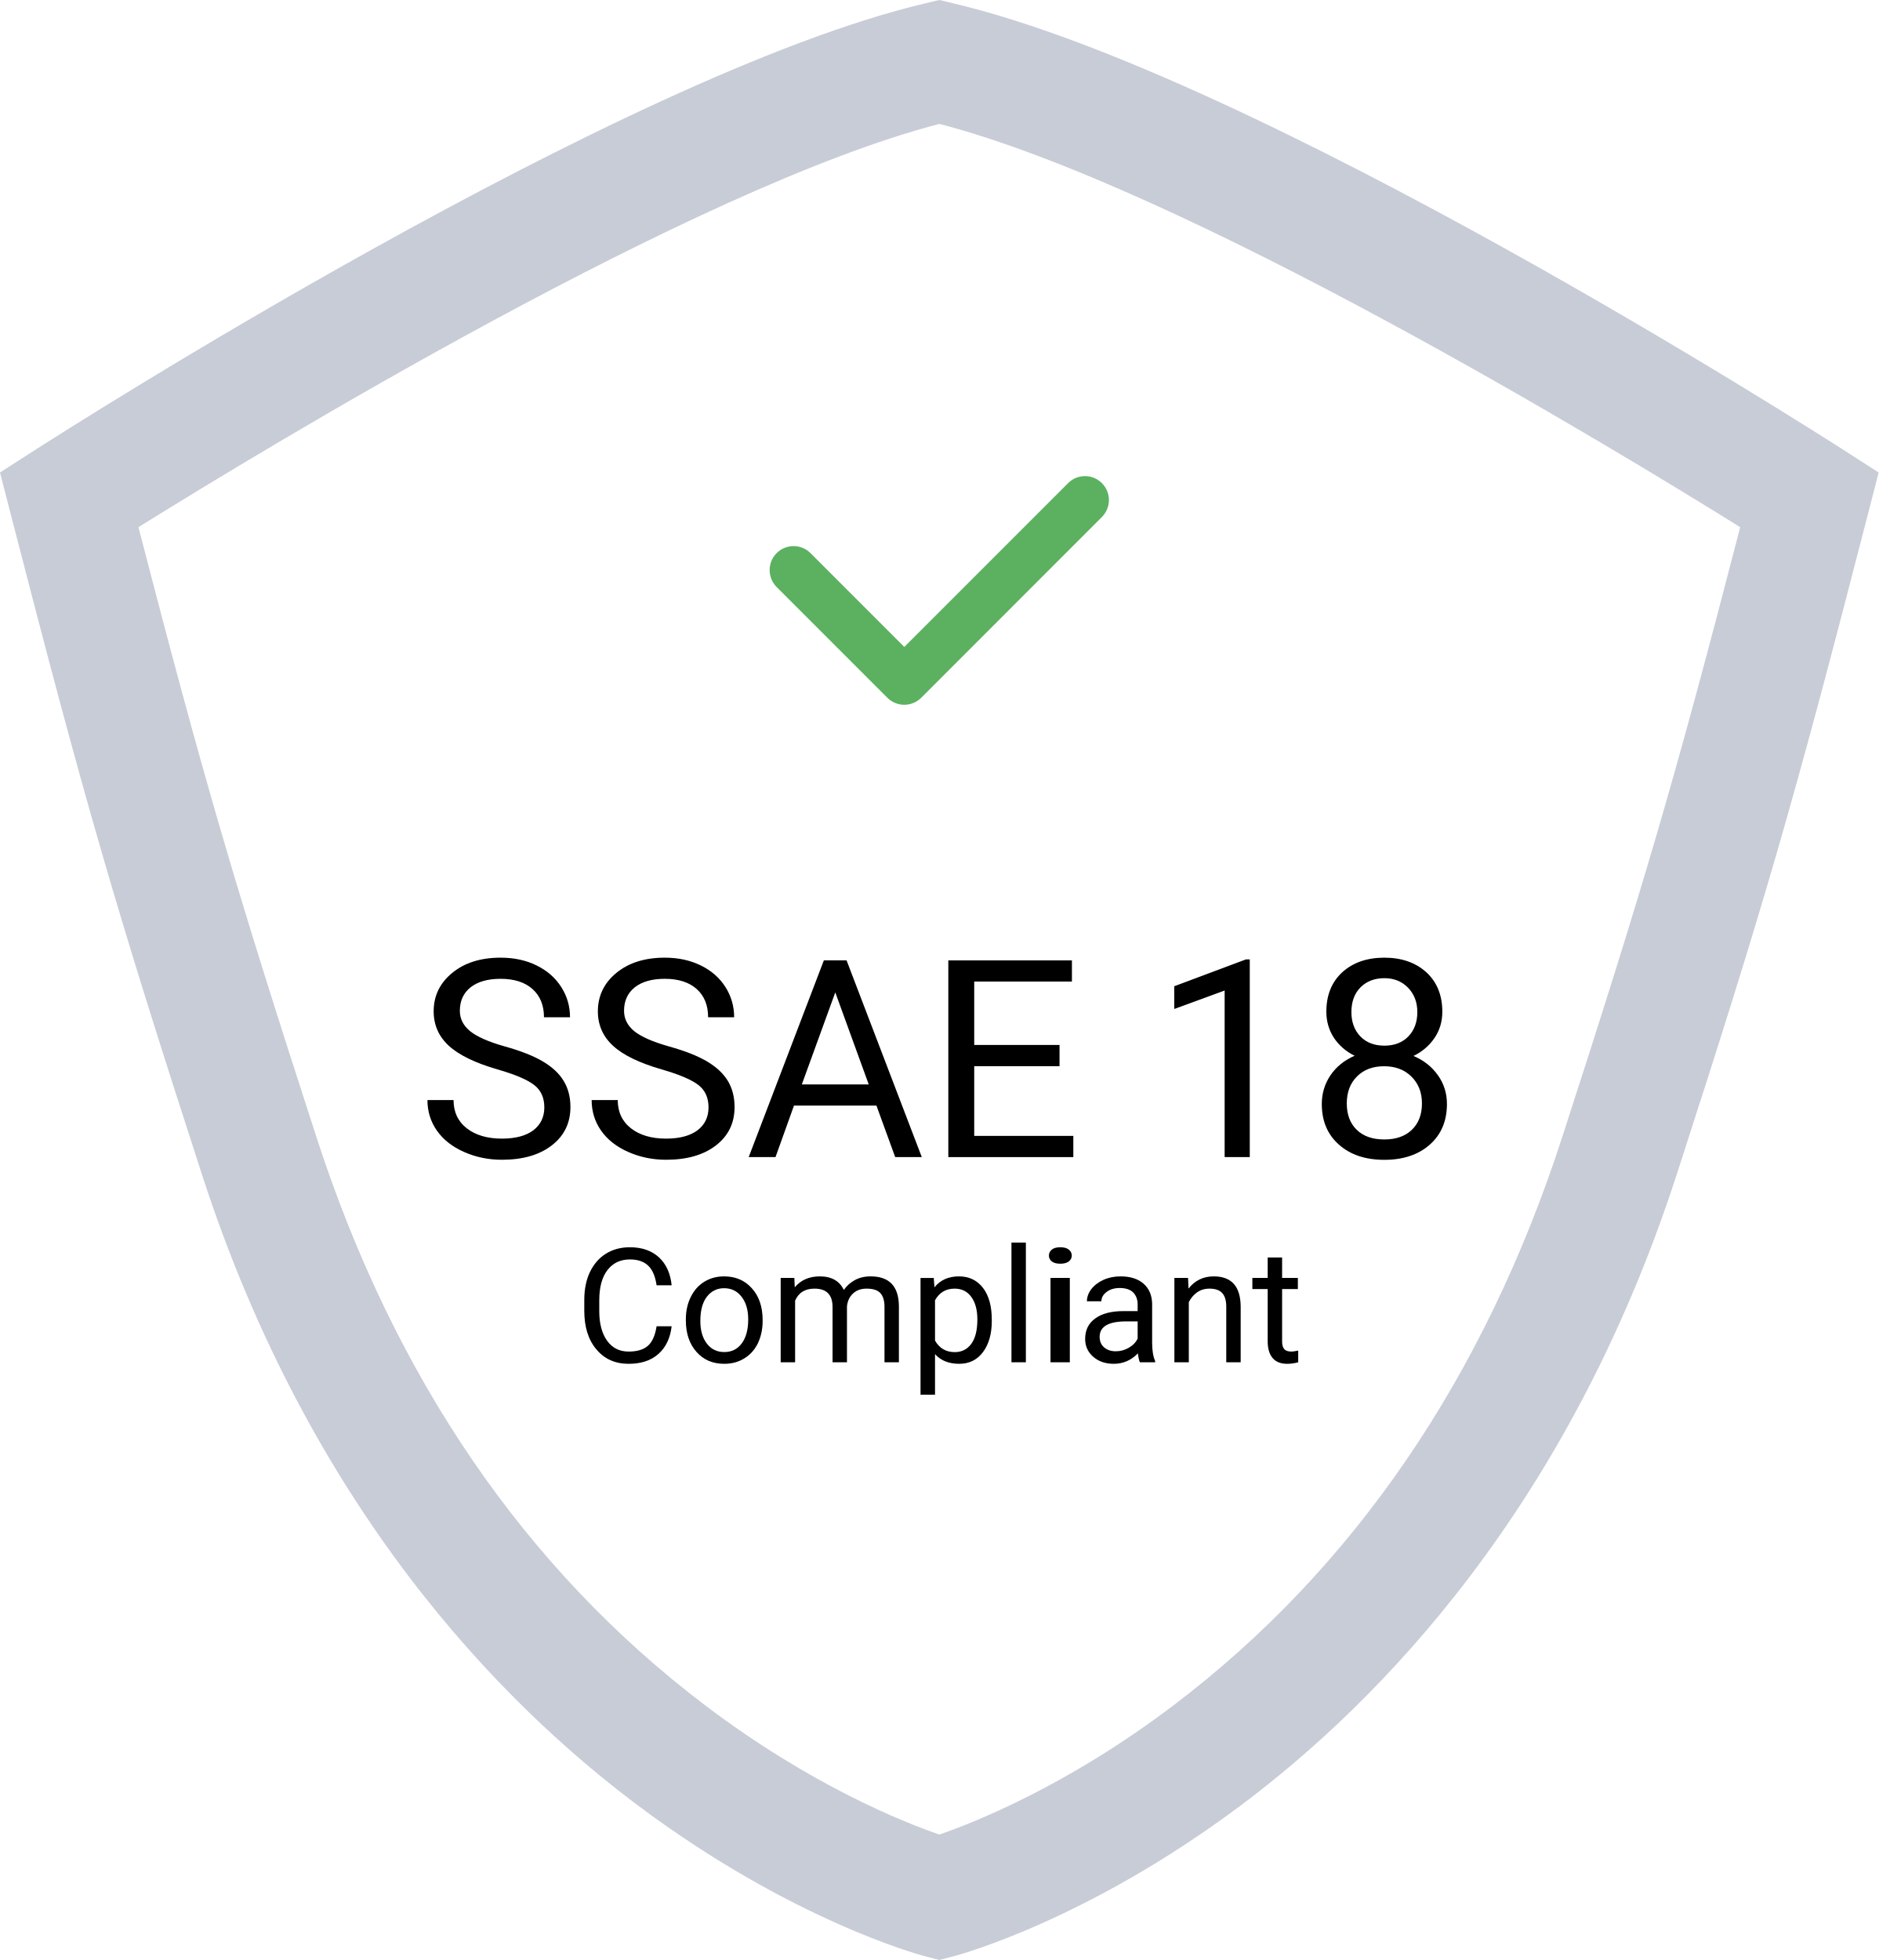
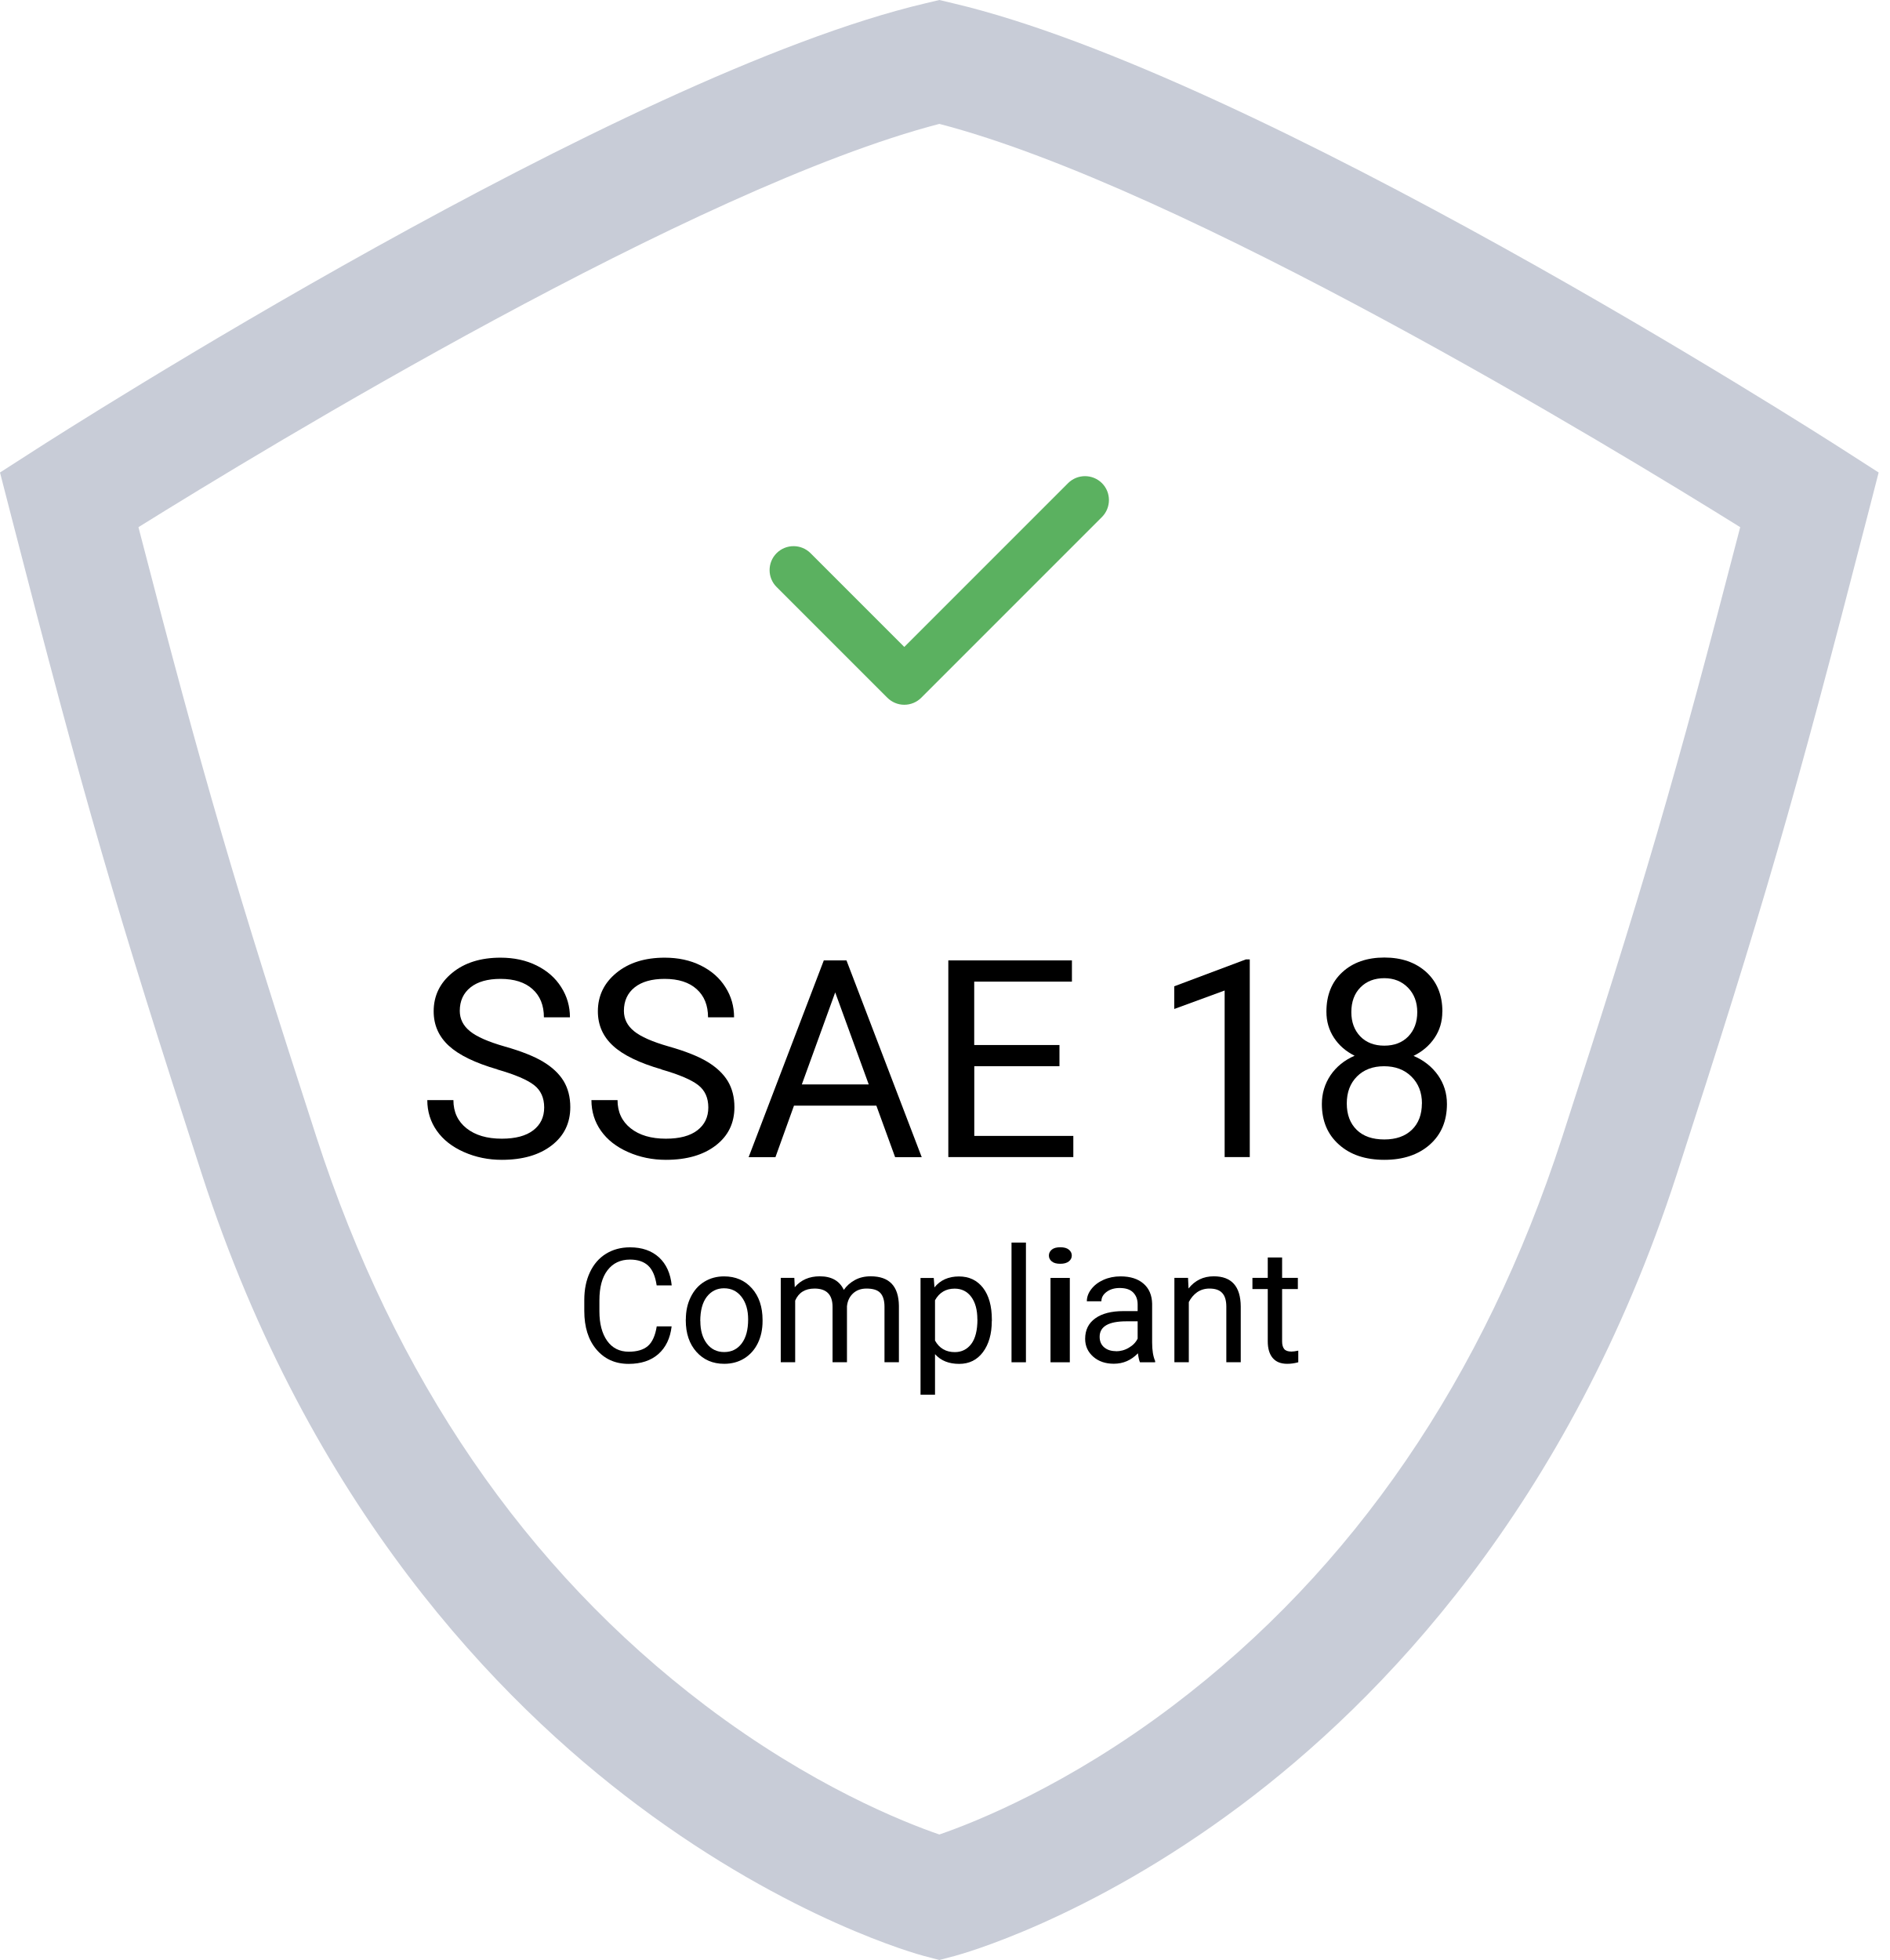
- <svg xmlns="http://www.w3.org/2000/svg" width="27" height="28" viewBox="0 0 27 28" fill="none">
-   <g id="ssae-logo">
-     <path id="Fill 1" fill-rule="evenodd" clip-rule="evenodd" d="M1.978 7.531C2.915 11.149 3.36 12.666 4.522 16.247C5.637 19.685 7.506 22.416 10.079 24.365C11.588 25.508 12.911 26.032 13.421 26.208C13.93 26.032 15.253 25.508 16.762 24.365C19.335 22.416 21.204 19.685 22.319 16.247C23.48 12.666 23.926 11.149 24.863 7.531C23.04 6.396 16.914 2.677 13.421 1.77C9.927 2.677 3.801 6.396 1.978 7.531ZM13.421 28L13.2 27.942C13.124 27.922 11.296 27.426 9.114 25.792C7.123 24.302 4.425 21.528 2.885 16.778C1.647 12.96 1.214 11.463 0.155 7.352L0 6.75L0.523 6.414C0.862 6.197 8.877 1.069 13.223 0.047L13.421 0L13.617 0.047C17.964 1.069 25.979 6.197 26.318 6.414L26.841 6.75L26.686 7.352C25.628 11.463 25.194 12.96 23.956 16.778C22.416 21.528 19.718 24.302 17.727 25.792C15.545 27.426 13.717 27.922 13.641 27.942L13.421 28Z" fill="#C8CCD7" />
-     <path id="Fill 4" fill-rule="evenodd" clip-rule="evenodd" d="M9.596 18.947C9.576 19.118 9.512 19.25 9.406 19.343C9.3 19.437 9.158 19.483 8.981 19.483C8.79 19.483 8.636 19.415 8.521 19.277C8.405 19.14 8.348 18.956 8.348 18.726V18.57C8.348 18.42 8.374 18.287 8.428 18.173C8.483 18.059 8.559 17.971 8.657 17.91C8.756 17.848 8.87 17.818 9 17.818C9.172 17.818 9.31 17.866 9.415 17.962C9.518 18.058 9.579 18.191 9.596 18.361H9.381C9.362 18.232 9.322 18.138 9.26 18.08C9.198 18.021 9.111 17.992 9 17.992C8.864 17.992 8.756 18.043 8.679 18.144C8.601 18.245 8.562 18.389 8.562 18.575V18.733C8.562 18.909 8.6 19.049 8.673 19.152C8.747 19.256 8.849 19.308 8.981 19.308C9.1 19.308 9.191 19.282 9.254 19.228C9.318 19.174 9.36 19.08 9.381 18.947H9.596Z" fill="black" />
-     <path id="Fill 6" fill-rule="evenodd" clip-rule="evenodd" d="M10.006 18.872C10.006 19.006 10.037 19.113 10.099 19.194C10.161 19.275 10.244 19.315 10.348 19.315C10.453 19.315 10.536 19.274 10.597 19.192C10.659 19.11 10.69 18.995 10.69 18.848C10.69 18.715 10.659 18.608 10.596 18.526C10.533 18.444 10.45 18.403 10.345 18.403C10.244 18.403 10.162 18.444 10.099 18.525C10.037 18.606 10.006 18.721 10.006 18.872ZM9.799 18.848C9.799 18.73 9.822 18.623 9.869 18.529C9.915 18.435 9.979 18.362 10.062 18.311C10.145 18.26 10.239 18.234 10.345 18.234C10.509 18.234 10.642 18.291 10.743 18.405C10.845 18.518 10.896 18.669 10.896 18.858V18.872C10.896 18.989 10.873 19.094 10.829 19.188C10.784 19.281 10.719 19.354 10.635 19.405C10.552 19.457 10.456 19.483 10.348 19.483C10.184 19.483 10.052 19.427 9.951 19.313C9.85 19.199 9.799 19.049 9.799 18.862V18.848Z" fill="black" />
-     <path id="Fill 8" fill-rule="evenodd" clip-rule="evenodd" d="M11.349 18.256L11.355 18.39C11.443 18.286 11.562 18.234 11.712 18.234C11.88 18.234 11.995 18.299 12.056 18.428C12.096 18.37 12.148 18.323 12.212 18.288C12.276 18.252 12.352 18.234 12.44 18.234C12.704 18.234 12.839 18.374 12.843 18.654V19.461H12.637V18.666C12.637 18.58 12.617 18.516 12.578 18.473C12.539 18.43 12.473 18.409 12.38 18.409C12.303 18.409 12.24 18.431 12.189 18.477C12.139 18.523 12.109 18.584 12.101 18.662V19.461H11.895V18.672C11.895 18.496 11.809 18.409 11.637 18.409C11.502 18.409 11.41 18.466 11.36 18.581V19.461H11.154V18.256H11.349Z" fill="black" />
-     <path id="Fill 10" fill-rule="evenodd" clip-rule="evenodd" d="M13.964 18.849C13.964 18.713 13.935 18.606 13.877 18.527C13.82 18.448 13.74 18.409 13.639 18.409C13.515 18.409 13.421 18.464 13.359 18.575V19.151C13.42 19.26 13.515 19.316 13.642 19.316C13.74 19.316 13.819 19.276 13.877 19.198C13.935 19.119 13.964 19.003 13.964 18.849ZM14.17 18.872C14.17 19.055 14.128 19.203 14.044 19.316C13.961 19.427 13.847 19.483 13.704 19.483C13.557 19.483 13.442 19.437 13.359 19.345V19.924H13.152V18.257H13.341L13.351 18.39C13.435 18.286 13.551 18.234 13.7 18.234C13.845 18.234 13.96 18.289 14.044 18.398C14.128 18.507 14.17 18.659 14.17 18.853V18.872Z" fill="black" />
-     <path id="Fill 12" fill-rule="evenodd" clip-rule="evenodd" d="M14.451 19.461H14.657V17.751H14.451V19.461Z" fill="black" />
-     <path id="Fill 14" fill-rule="evenodd" clip-rule="evenodd" d="M15.009 19.461H15.285V18.256H15.009V19.461ZM14.986 17.936C14.986 17.904 15 17.875 15.027 17.852C15.054 17.829 15.095 17.818 15.149 17.818C15.203 17.818 15.243 17.829 15.271 17.852C15.299 17.875 15.313 17.904 15.313 17.936C15.313 17.97 15.299 17.998 15.271 18.02C15.243 18.042 15.203 18.053 15.149 18.053C15.095 18.053 15.054 18.042 15.027 18.02C15 17.998 14.986 17.97 14.986 17.936Z" fill="black" />
-     <path id="Fill 15" fill-rule="evenodd" clip-rule="evenodd" d="M15.943 19.304C16.008 19.304 16.07 19.287 16.127 19.254C16.186 19.22 16.228 19.177 16.254 19.123V18.877H16.092C15.838 18.877 15.711 18.95 15.711 19.098C15.711 19.162 15.733 19.213 15.776 19.249C15.819 19.286 15.874 19.304 15.943 19.304ZM16.286 19.461C16.275 19.437 16.265 19.395 16.258 19.334C16.161 19.433 16.046 19.483 15.913 19.483C15.793 19.483 15.695 19.449 15.619 19.382C15.542 19.315 15.504 19.23 15.504 19.127C15.504 19.001 15.552 18.904 15.648 18.835C15.743 18.765 15.878 18.73 16.052 18.73H16.254V18.636C16.254 18.563 16.232 18.507 16.19 18.463C16.146 18.421 16.082 18.4 15.998 18.4C15.924 18.4 15.862 18.418 15.812 18.455C15.762 18.493 15.736 18.537 15.736 18.59H15.529C15.529 18.53 15.55 18.472 15.592 18.416C15.636 18.36 15.694 18.316 15.767 18.283C15.841 18.25 15.922 18.234 16.01 18.234C16.15 18.234 16.259 18.269 16.338 18.338C16.418 18.408 16.458 18.503 16.461 18.625V19.179C16.461 19.29 16.475 19.378 16.504 19.443V19.461H16.286Z" fill="black" />
-     <path id="Fill 16" fill-rule="evenodd" clip-rule="evenodd" d="M16.974 18.256L16.981 18.408C17.072 18.292 17.193 18.234 17.341 18.234C17.596 18.234 17.724 18.378 17.726 18.665V19.461H17.52V18.664C17.52 18.577 17.5 18.513 17.461 18.471C17.422 18.429 17.362 18.409 17.279 18.409C17.212 18.409 17.154 18.427 17.103 18.462C17.053 18.498 17.013 18.545 16.985 18.602V19.461H16.779V18.256H16.974Z" fill="black" />
-     <path id="Fill 17" fill-rule="evenodd" clip-rule="evenodd" d="M18.318 17.964V18.256H18.543V18.415H18.318V19.163C18.318 19.212 18.327 19.247 18.348 19.272C18.368 19.296 18.402 19.308 18.451 19.308C18.474 19.308 18.506 19.303 18.548 19.294V19.461C18.494 19.476 18.442 19.483 18.39 19.483C18.298 19.483 18.229 19.456 18.182 19.4C18.135 19.344 18.112 19.265 18.112 19.163V18.415H17.893V18.256H18.112V17.964H18.318Z" fill="black" />
-     <path id="Fill 18" fill-rule="evenodd" clip-rule="evenodd" d="M7.107 15.277C6.79 15.185 6.558 15.073 6.413 14.94C6.268 14.807 6.196 14.643 6.196 14.447C6.196 14.226 6.285 14.042 6.462 13.898C6.638 13.753 6.869 13.681 7.152 13.681C7.345 13.681 7.517 13.718 7.668 13.793C7.819 13.867 7.936 13.97 8.019 14.101C8.103 14.232 8.144 14.376 8.144 14.532H7.772C7.772 14.361 7.717 14.227 7.609 14.13C7.501 14.033 7.349 13.983 7.152 13.983C6.969 13.983 6.826 14.024 6.724 14.104C6.622 14.185 6.57 14.297 6.57 14.44C6.57 14.555 6.619 14.651 6.717 14.731C6.814 14.81 6.979 14.883 7.212 14.949C7.446 15.014 7.628 15.087 7.76 15.166C7.892 15.245 7.991 15.337 8.054 15.443C8.118 15.548 8.15 15.673 8.15 15.815C8.15 16.043 8.061 16.226 7.883 16.363C7.706 16.5 7.468 16.568 7.171 16.568C6.978 16.568 6.798 16.531 6.631 16.457C6.463 16.383 6.334 16.282 6.243 16.153C6.153 16.025 6.107 15.879 6.107 15.715H6.48C6.48 15.885 6.543 16.02 6.668 16.118C6.793 16.216 6.961 16.266 7.171 16.266C7.367 16.266 7.517 16.225 7.621 16.146C7.725 16.066 7.777 15.957 7.777 15.82C7.777 15.682 7.729 15.575 7.632 15.5C7.536 15.425 7.361 15.35 7.107 15.277Z" fill="black" />
-     <path id="Fill 19" fill-rule="evenodd" clip-rule="evenodd" d="M9.453 15.277C9.135 15.185 8.903 15.073 8.759 14.94C8.614 14.807 8.542 14.643 8.542 14.447C8.542 14.226 8.631 14.042 8.807 13.898C8.984 13.753 9.214 13.681 9.498 13.681C9.691 13.681 9.862 13.718 10.014 13.793C10.165 13.867 10.282 13.97 10.365 14.101C10.448 14.232 10.489 14.376 10.489 14.532H10.117C10.117 14.361 10.063 14.227 9.955 14.13C9.847 14.033 9.695 13.983 9.498 13.983C9.314 13.983 9.172 14.024 9.07 14.104C8.968 14.185 8.916 14.297 8.916 14.44C8.916 14.555 8.965 14.651 9.062 14.731C9.159 14.81 9.325 14.883 9.558 14.949C9.791 15.014 9.974 15.087 10.106 15.166C10.238 15.245 10.336 15.337 10.4 15.443C10.463 15.548 10.495 15.673 10.495 15.815C10.495 16.043 10.407 16.226 10.229 16.363C10.052 16.5 9.814 16.568 9.516 16.568C9.324 16.568 9.144 16.531 8.977 16.457C8.809 16.383 8.68 16.282 8.589 16.153C8.499 16.025 8.453 15.879 8.453 15.715H8.826C8.826 15.885 8.889 16.02 9.014 16.118C9.139 16.216 9.307 16.266 9.516 16.266C9.712 16.266 9.862 16.225 9.967 16.146C10.071 16.066 10.123 15.957 10.123 15.82C10.123 15.682 10.075 15.575 9.978 15.5C9.882 15.425 9.706 15.35 9.453 15.277Z" fill="black" />
-     <path id="Fill 20" fill-rule="evenodd" clip-rule="evenodd" d="M11.456 15.492H12.412L11.934 14.177L11.456 15.492ZM12.522 15.794H11.344L11.08 16.53H10.697L11.771 13.719H12.095L13.17 16.53H12.79L12.522 15.794Z" fill="black" />
-     <path id="Fill 21" fill-rule="evenodd" clip-rule="evenodd" d="M15.138 15.231H13.919V16.227H15.335V16.53H13.549V13.72H15.315V14.022H13.919V14.928H15.138V15.231Z" fill="black" />
-     <path id="Fill 22" fill-rule="evenodd" clip-rule="evenodd" d="M17.856 16.53H17.497V14.15L16.777 14.414V14.089L17.8 13.706H17.856V16.53Z" fill="black" />
-     <path id="Fill 23" fill-rule="evenodd" clip-rule="evenodd" d="M19.779 13.974C19.639 13.974 19.525 14.018 19.438 14.105C19.352 14.191 19.308 14.31 19.308 14.459C19.308 14.601 19.351 14.717 19.436 14.806C19.521 14.894 19.636 14.938 19.779 14.938C19.922 14.938 20.036 14.894 20.122 14.806C20.207 14.717 20.25 14.601 20.25 14.459C20.25 14.316 20.205 14.2 20.116 14.109C20.028 14.019 19.915 13.974 19.779 13.974ZM20.316 15.764C20.316 15.607 20.266 15.479 20.166 15.38C20.066 15.281 19.936 15.232 19.775 15.232C19.614 15.232 19.485 15.28 19.388 15.378C19.29 15.475 19.242 15.604 19.242 15.764C19.242 15.923 19.29 16.049 19.384 16.14C19.478 16.232 19.61 16.278 19.779 16.278C19.946 16.278 20.077 16.231 20.172 16.14C20.268 16.047 20.316 15.922 20.316 15.764ZM20.607 14.453C20.607 14.593 20.57 14.719 20.496 14.827C20.422 14.937 20.322 15.023 20.195 15.085C20.342 15.147 20.459 15.24 20.544 15.361C20.63 15.481 20.673 15.618 20.673 15.771C20.673 16.015 20.591 16.208 20.427 16.353C20.263 16.497 20.046 16.569 19.779 16.569C19.509 16.569 19.292 16.497 19.129 16.351C18.966 16.207 18.885 16.014 18.885 15.771C18.885 15.62 18.927 15.483 19.009 15.361C19.093 15.238 19.208 15.146 19.354 15.082C19.229 15.021 19.131 14.935 19.058 14.826C18.987 14.716 18.95 14.592 18.95 14.453C18.95 14.217 19.026 14.028 19.178 13.889C19.33 13.751 19.53 13.681 19.779 13.681C20.026 13.681 20.225 13.751 20.378 13.889C20.53 14.028 20.607 14.217 20.607 14.453Z" fill="black" />
-     <path id="Fill 24" fill-rule="evenodd" clip-rule="evenodd" d="M12.92 10.068C12.829 10.068 12.742 10.032 12.678 9.968L11.096 8.386C10.963 8.252 10.963 8.035 11.096 7.902C11.23 7.768 11.447 7.768 11.58 7.902L12.92 9.242L15.26 6.902C15.394 6.768 15.61 6.768 15.743 6.902C15.877 7.035 15.877 7.252 15.743 7.386L13.162 9.968C13.097 10.032 13.011 10.068 12.92 10.068Z" fill="#5BB160" />
+ <svg xmlns="http://www.w3.org/2000/svg" fill="none" viewBox="0 0 27 28">
+   <g clip-rule="evenodd" fill-rule="evenodd">
+     <path d="m1.978 7.531c0.936 3.618 1.382 5.135 2.544 8.716 1.115 3.438 2.984 6.169 5.557 8.118 1.509 1.143 2.832 1.667 3.342 1.842 0.509-0.175 1.832-0.699 3.341-1.842 2.573-1.949 4.442-4.68 5.557-8.118 1.162-3.581 1.607-5.098 2.544-8.716-1.822-1.135-7.949-4.854-11.442-5.761-3.494 0.907-9.62 4.626-11.443 5.761zm11.443 20.469-0.221-0.058c-0.076-0.02-1.903-0.516-4.086-2.15-1.992-1.49-4.689-4.264-6.229-9.014-1.238-3.818-1.672-5.315-2.73-9.426l-0.155-0.602 0.523-0.336c0.339-0.218 8.354-5.345 12.7-6.367l0.198-0.047 0.197 0.047c4.346 1.022 12.361 6.15 12.7 6.367l0.523 0.336-0.155 0.602c-1.059 4.11-1.493 5.608-2.73 9.426-1.54 4.75-4.238 7.524-6.229 9.014-2.182 1.634-4.009 2.129-4.086 2.15l-0.22 0.058z" fill="#C8CCD7" />
+     <path d="m9.596 18.947c-0.02 0.172-0.084 0.303-0.19 0.397-0.106 0.093-0.248 0.14-0.424 0.14-0.192 0-0.345-0.069-0.461-0.206-0.116-0.137-0.173-0.321-0.173-0.551v-0.156c0-0.151 0.027-0.283 0.081-0.397 0.054-0.114 0.13-0.202 0.229-0.263 0.099-0.061 0.213-0.092 0.343-0.092 0.172 0 0.31 0.048 0.415 0.144 0.104 0.096 0.164 0.23 0.181 0.4h-0.215c-0.019-0.13-0.059-0.224-0.121-0.282-0.062-0.058-0.149-0.087-0.26-0.087-0.136 0-0.244 0.051-0.321 0.152-0.078 0.101-0.116 0.245-0.116 0.431v0.157c0 0.176 0.037 0.316 0.11 0.42 0.074 0.104 0.177 0.156 0.309 0.156 0.119 0 0.21-0.027 0.273-0.081 0.063-0.054 0.106-0.148 0.127-0.281h0.215z" fill="#000" />
+     <path d="m10.006 18.872c0 0.134 0.031 0.241 0.093 0.322 0.062 0.081 0.145 0.121 0.248 0.121 0.105 0 0.188-0.041 0.25-0.123 0.062-0.082 0.092-0.197 0.092-0.344 0-0.132-0.031-0.239-0.094-0.321-0.063-0.082-0.146-0.123-0.251-0.123-0.101 0-0.183 0.041-0.246 0.122-0.062 0.081-0.093 0.197-0.093 0.347zm-0.207-0.025c0-0.118 0.023-0.224 0.07-0.318 0.046-0.094 0.11-0.167 0.193-0.218 0.083-0.051 0.177-0.077 0.283-0.077 0.164 0 0.297 0.057 0.398 0.171 0.101 0.113 0.152 0.265 0.152 0.453v0.014c0 0.117-0.022 0.222-0.067 0.315s-0.11 0.166-0.193 0.218c-0.084 0.052-0.179 0.078-0.288 0.078-0.163 0-0.295-0.057-0.397-0.171-0.101-0.113-0.152-0.264-0.152-0.45v-0.015z" fill="#000" />
+     <path d="m11.349 18.256 6e-3 0.133c0.088-0.104 0.207-0.156 0.357-0.156 0.169 0 0.283 0.065 0.344 0.194 0.04-0.058 0.092-0.104 0.157-0.14s0.14-0.054 0.227-0.054c0.265 0 0.399 0.14 0.403 0.42v0.807h-0.206v-0.795c0-0.086-0.02-0.151-0.059-0.194-0.04-0.043-0.106-0.063-0.198-0.063-0.077 0-0.14 0.022-0.191 0.068-0.05 0.046-0.08 0.107-0.088 0.185v0.799h-0.206v-0.79c0-0.175-0.086-0.262-0.257-0.262-0.135 0-0.227 0.057-0.277 0.172v0.88h-0.206v-1.205h0.195z" fill="#000" />
+     <path d="m13.964 18.849c0-0.136-0.029-0.243-0.087-0.322-0.058-0.078-0.137-0.118-0.238-0.118-0.124 0-0.218 0.055-0.28 0.166v0.576c0.061 0.11 0.156 0.165 0.283 0.165 0.098 0 0.177-0.04 0.236-0.118 0.058-0.078 0.087-0.195 0.087-0.349zm0.206 0.023c0 0.183-0.042 0.331-0.126 0.444-0.084 0.112-0.197 0.168-0.34 0.168-0.147 0-0.262-0.046-0.345-0.139v0.579h-0.207v-1.667h0.189l0.01 0.134c0.084-0.104 0.201-0.156 0.35-0.156 0.145 0 0.259 0.054 0.344 0.163 0.084 0.11 0.126 0.261 0.126 0.456v0.019z" fill="#000" />
+     <path d="m14.452 19.461h0.206v-1.71h-0.206v1.71z" fill="#000" />
+     <path d="m15.009 19.461h0.276v-1.205h-0.276v1.205zm-0.023-1.525c0-0.033 0.014-0.061 0.041-0.084s0.068-0.034 0.122-0.034 0.094 0.011 0.122 0.034 0.042 0.051 0.042 0.084c0 0.034-0.014 0.061-0.042 0.084-0.028 0.022-0.068 0.034-0.122 0.034s-0.095-0.011-0.122-0.034c-0.027-0.022-0.041-0.05-0.041-0.084z" fill="#000" />
+     <path d="m15.943 19.304c0.065 0 0.127-0.016 0.184-0.05 0.059-0.034 0.101-0.077 0.127-0.131v-0.247h-0.162c-0.254 0-0.381 0.074-0.381 0.221 0 0.064 0.022 0.115 0.065 0.151 0.043 0.036 0.098 0.054 0.167 0.054zm0.344 0.157c-0.011-0.024-0.021-0.066-0.029-0.128-0.097 0.1-0.211 0.149-0.345 0.149-0.12 0-0.218-0.034-0.294-0.101s-0.115-0.152-0.115-0.255c0-0.126 0.048-0.223 0.144-0.292 0.095-0.069 0.23-0.104 0.404-0.104h0.202v-0.095c0-0.072-0.022-0.129-0.065-0.172-0.043-0.043-0.107-0.063-0.192-0.063-0.073 0-0.136 0.018-0.186 0.055-0.05 0.037-0.075 0.082-0.075 0.135h-0.208c0-0.06 0.021-0.119 0.064-0.174 0.043-0.056 0.101-0.1 0.175-0.133s0.155-0.049 0.243-0.049c0.14 0 0.249 0.035 0.328 0.104 0.08 0.069 0.12 0.165 0.123 0.286v0.555c0 0.11 0.014 0.198 0.043 0.264v0.018h-0.217z" fill="#000" />
+     <path d="m16.974 18.256 0.007 0.151c0.092-0.116 0.212-0.174 0.361-0.174 0.254 0 0.383 0.144 0.385 0.431v0.796h-0.206v-0.797c-7e-4 -0.087-0.02-0.151-0.06-0.193-0.039-0.042-0.099-0.062-0.182-0.062-0.066 0-0.125 0.018-0.176 0.053-0.05 0.036-0.089 0.083-0.118 0.14v0.859h-0.206v-1.205h0.195z" fill="#000" />
+     <path d="m18.318 17.964v0.291h0.225v0.16h-0.225v0.748c0 0.048 0.01 0.084 0.03 0.109 0.02 0.024 0.054 0.036 0.103 0.036 0.024 0 0.056-0.004 0.098-0.013v0.166c-0.054 0.015-0.107 0.022-0.158 0.022-0.092 0-0.161-0.028-0.208-0.084-0.047-0.056-0.07-0.135-0.07-0.237v-0.747h-0.219v-0.16h0.219v-0.291h0.206z" fill="#000" />
+     <path d="m7.107 15.277c-0.318-0.092-0.549-0.204-0.694-0.337-0.145-0.133-0.217-0.297-0.217-0.493 0-0.221 0.089-0.405 0.265-0.549 0.177-0.145 0.407-0.217 0.69-0.217 0.193 0 0.365 0.037 0.516 0.112 0.151 0.075 0.268 0.177 0.351 0.309 0.084 0.131 0.125 0.275 0.125 0.431h-0.372c0-0.171-0.054-0.305-0.163-0.403-0.108-0.097-0.26-0.146-0.457-0.146-0.183 0-0.326 0.04-0.428 0.121-0.102 0.081-0.154 0.193-0.154 0.336 0 0.115 0.048 0.212 0.146 0.291 0.097 0.079 0.262 0.151 0.496 0.218 0.233 0.066 0.416 0.138 0.548 0.217s0.23 0.172 0.294 0.277c0.063 0.105 0.095 0.23 0.095 0.372 0 0.228-0.089 0.411-0.266 0.547-0.177 0.137-0.415 0.206-0.713 0.206-0.192 0-0.373-0.037-0.54-0.111-0.168-0.074-0.297-0.175-0.388-0.304-0.09-0.128-0.136-0.274-0.136-0.438h0.373c0 0.17 0.063 0.304 0.188 0.403s0.293 0.148 0.503 0.148c0.196 0 0.346-0.04 0.45-0.12 0.104-0.08 0.156-0.189 0.156-0.326 0-0.138-0.048-0.245-0.145-0.32-0.096-0.075-0.271-0.15-0.525-0.223z" fill="#000" />
+     <path d="m9.453 15.277c-0.318-0.092-0.55-0.204-0.694-0.337-0.145-0.133-0.217-0.297-0.217-0.493 0-0.221 0.089-0.405 0.265-0.549 0.177-0.145 0.407-0.217 0.69-0.217 0.193 0 0.365 0.037 0.516 0.112 0.151 0.075 0.268 0.177 0.351 0.309 0.084 0.131 0.124 0.275 0.124 0.431h-0.372c0-0.171-0.054-0.305-0.163-0.403-0.108-0.097-0.26-0.146-0.457-0.146-0.183 0-0.326 0.04-0.428 0.121-0.102 0.081-0.154 0.193-0.154 0.336 0 0.115 0.048 0.212 0.146 0.291 0.097 0.079 0.262 0.151 0.496 0.218 0.233 0.066 0.416 0.138 0.548 0.217 0.132 0.079 0.23 0.172 0.294 0.277 0.063 0.105 0.095 0.23 0.095 0.372 0 0.228-0.089 0.411-0.266 0.547-0.177 0.137-0.415 0.206-0.713 0.206-0.192 0-0.373-0.037-0.54-0.111-0.168-0.074-0.297-0.175-0.388-0.304-0.09-0.128-0.136-0.274-0.136-0.438h0.373c0 0.17 0.063 0.304 0.188 0.403s0.293 0.148 0.503 0.148c0.196 0 0.346-0.04 0.45-0.12 0.104-0.08 0.156-0.189 0.156-0.326 0-0.138-0.048-0.245-0.145-0.32-0.096-0.075-0.271-0.15-0.525-0.223z" fill="#000" />
+     <path d="m11.456 15.492h0.956l-0.479-1.315-0.477 1.315zm1.065 0.303h-1.177l-0.265 0.736h-0.383l1.074-2.811h0.324l1.075 2.811h-0.38l-0.268-0.736z" fill="#000" />
+     <path d="m15.138 15.231h-1.218v0.996h1.415v0.303h-1.786v-2.81h1.766v0.303h-1.396v0.906h1.218v0.303z" fill="#000" />
+     <path d="m17.856 16.53h-0.359v-2.38l-0.72 0.264v-0.324l1.023-0.384h0.056v2.824z" fill="#000" />
+     <path d="m19.779 13.974c-0.14 0-0.254 0.043-0.341 0.131-0.086 0.086-0.131 0.205-0.131 0.354 0 0.142 0.043 0.258 0.128 0.347 0.086 0.088 0.2 0.132 0.343 0.132 0.143 0 0.257-0.044 0.343-0.132 0.085-0.089 0.128-0.204 0.128-0.347 0-0.143-0.045-0.26-0.133-0.35s-0.201-0.135-0.338-0.135zm0.537 1.79c0-0.157-0.05-0.285-0.15-0.384-0.1-0.099-0.23-0.148-0.391-0.148-0.161 0-0.29 0.049-0.387 0.146-0.098 0.098-0.146 0.227-0.146 0.386 0 0.16 0.048 0.285 0.142 0.377 0.094 0.092 0.226 0.137 0.394 0.137 0.167 0 0.298-0.046 0.394-0.138 0.095-0.092 0.143-0.218 0.143-0.376zm0.291-1.311c0 0.14-0.037 0.265-0.111 0.374-0.074 0.11-0.174 0.195-0.3 0.257 0.147 0.063 0.263 0.155 0.349 0.276 0.085 0.121 0.128 0.258 0.128 0.411 0 0.244-0.082 0.437-0.246 0.582-0.164 0.144-0.38 0.216-0.648 0.216-0.27 0-0.487-0.072-0.649-0.218-0.163-0.145-0.244-0.338-0.244-0.58 0-0.151 0.042-0.288 0.124-0.411 0.084-0.122 0.198-0.215 0.344-0.278-0.124-0.062-0.223-0.147-0.295-0.257-0.072-0.11-0.108-0.233-0.108-0.373 0-0.236 0.076-0.425 0.228-0.564 0.151-0.139 0.352-0.209 0.6-0.209 0.247 0 0.447 0.07 0.6 0.209 0.152 0.139 0.229 0.327 0.229 0.564z" fill="#000" />
+     <path d="m12.92 10.068c-0.091 0-0.177-0.036-0.242-0.1l-1.582-1.582c-0.134-0.133-0.134-0.35 0-0.484 0.134-0.133 0.35-0.133 0.484 0l1.34 1.34 2.34-2.34c0.134-0.133 0.35-0.133 0.484 0 0.133 0.133 0.133 0.35 0 0.484l-2.582 2.582c-0.064 0.064-0.151 0.1-0.242 0.1z" fill="#5BB160" />
  </g>
</svg>
